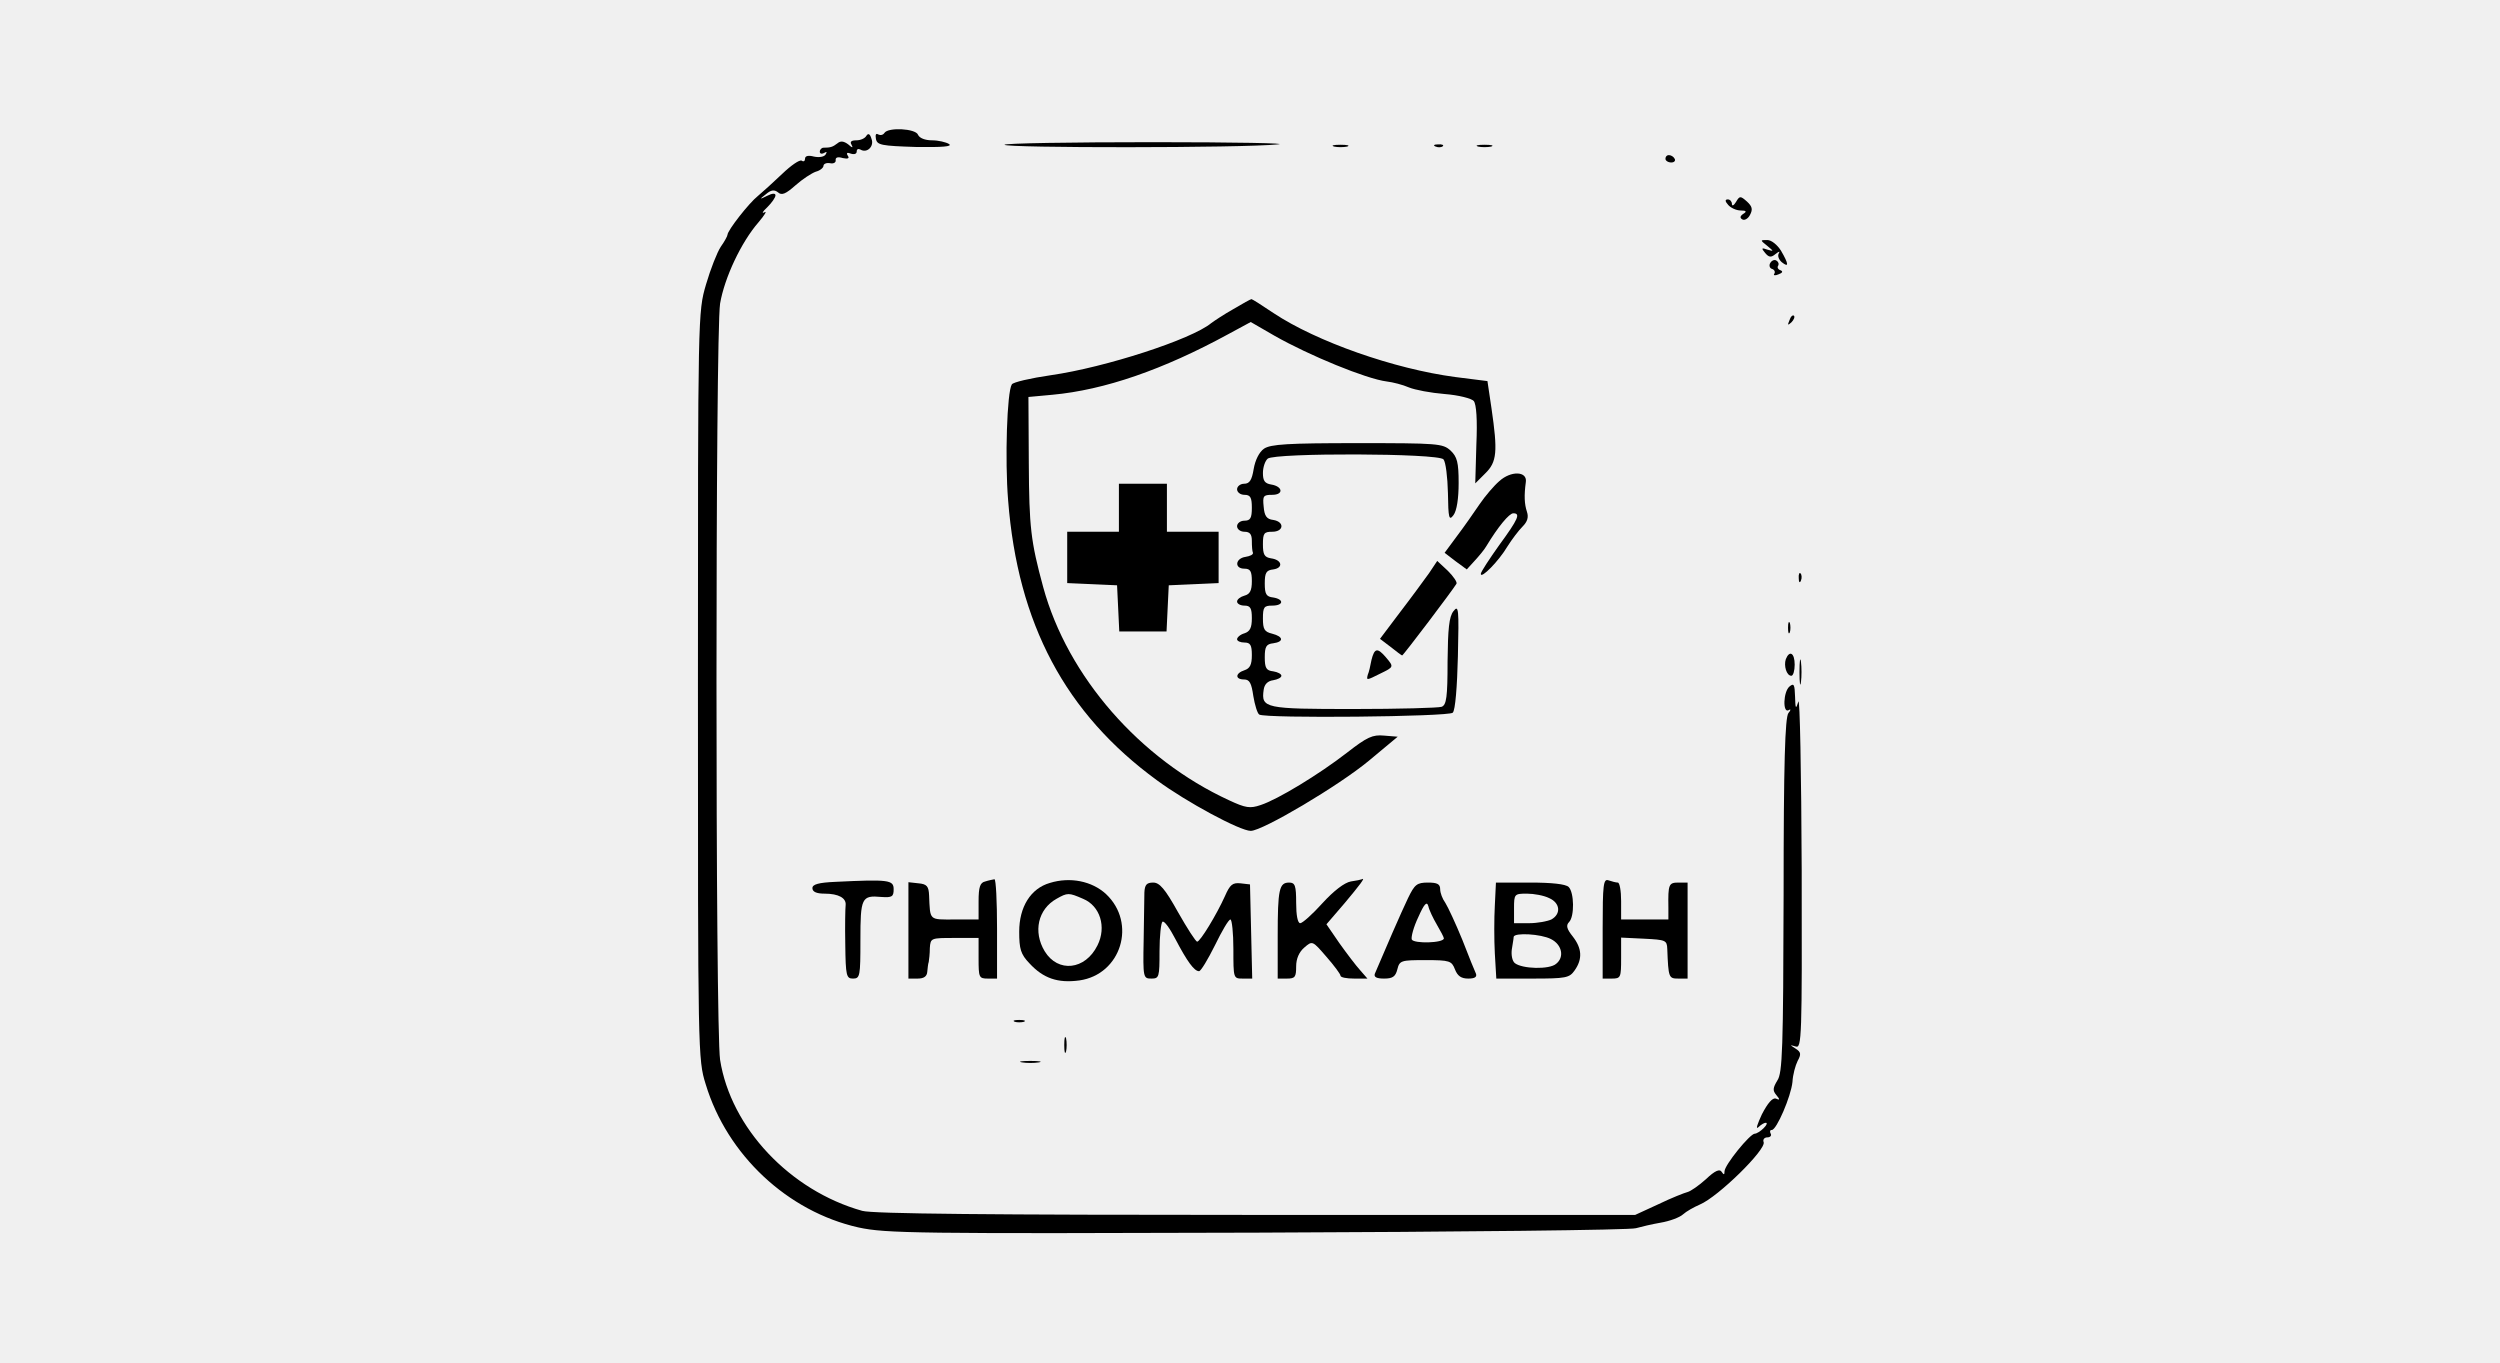
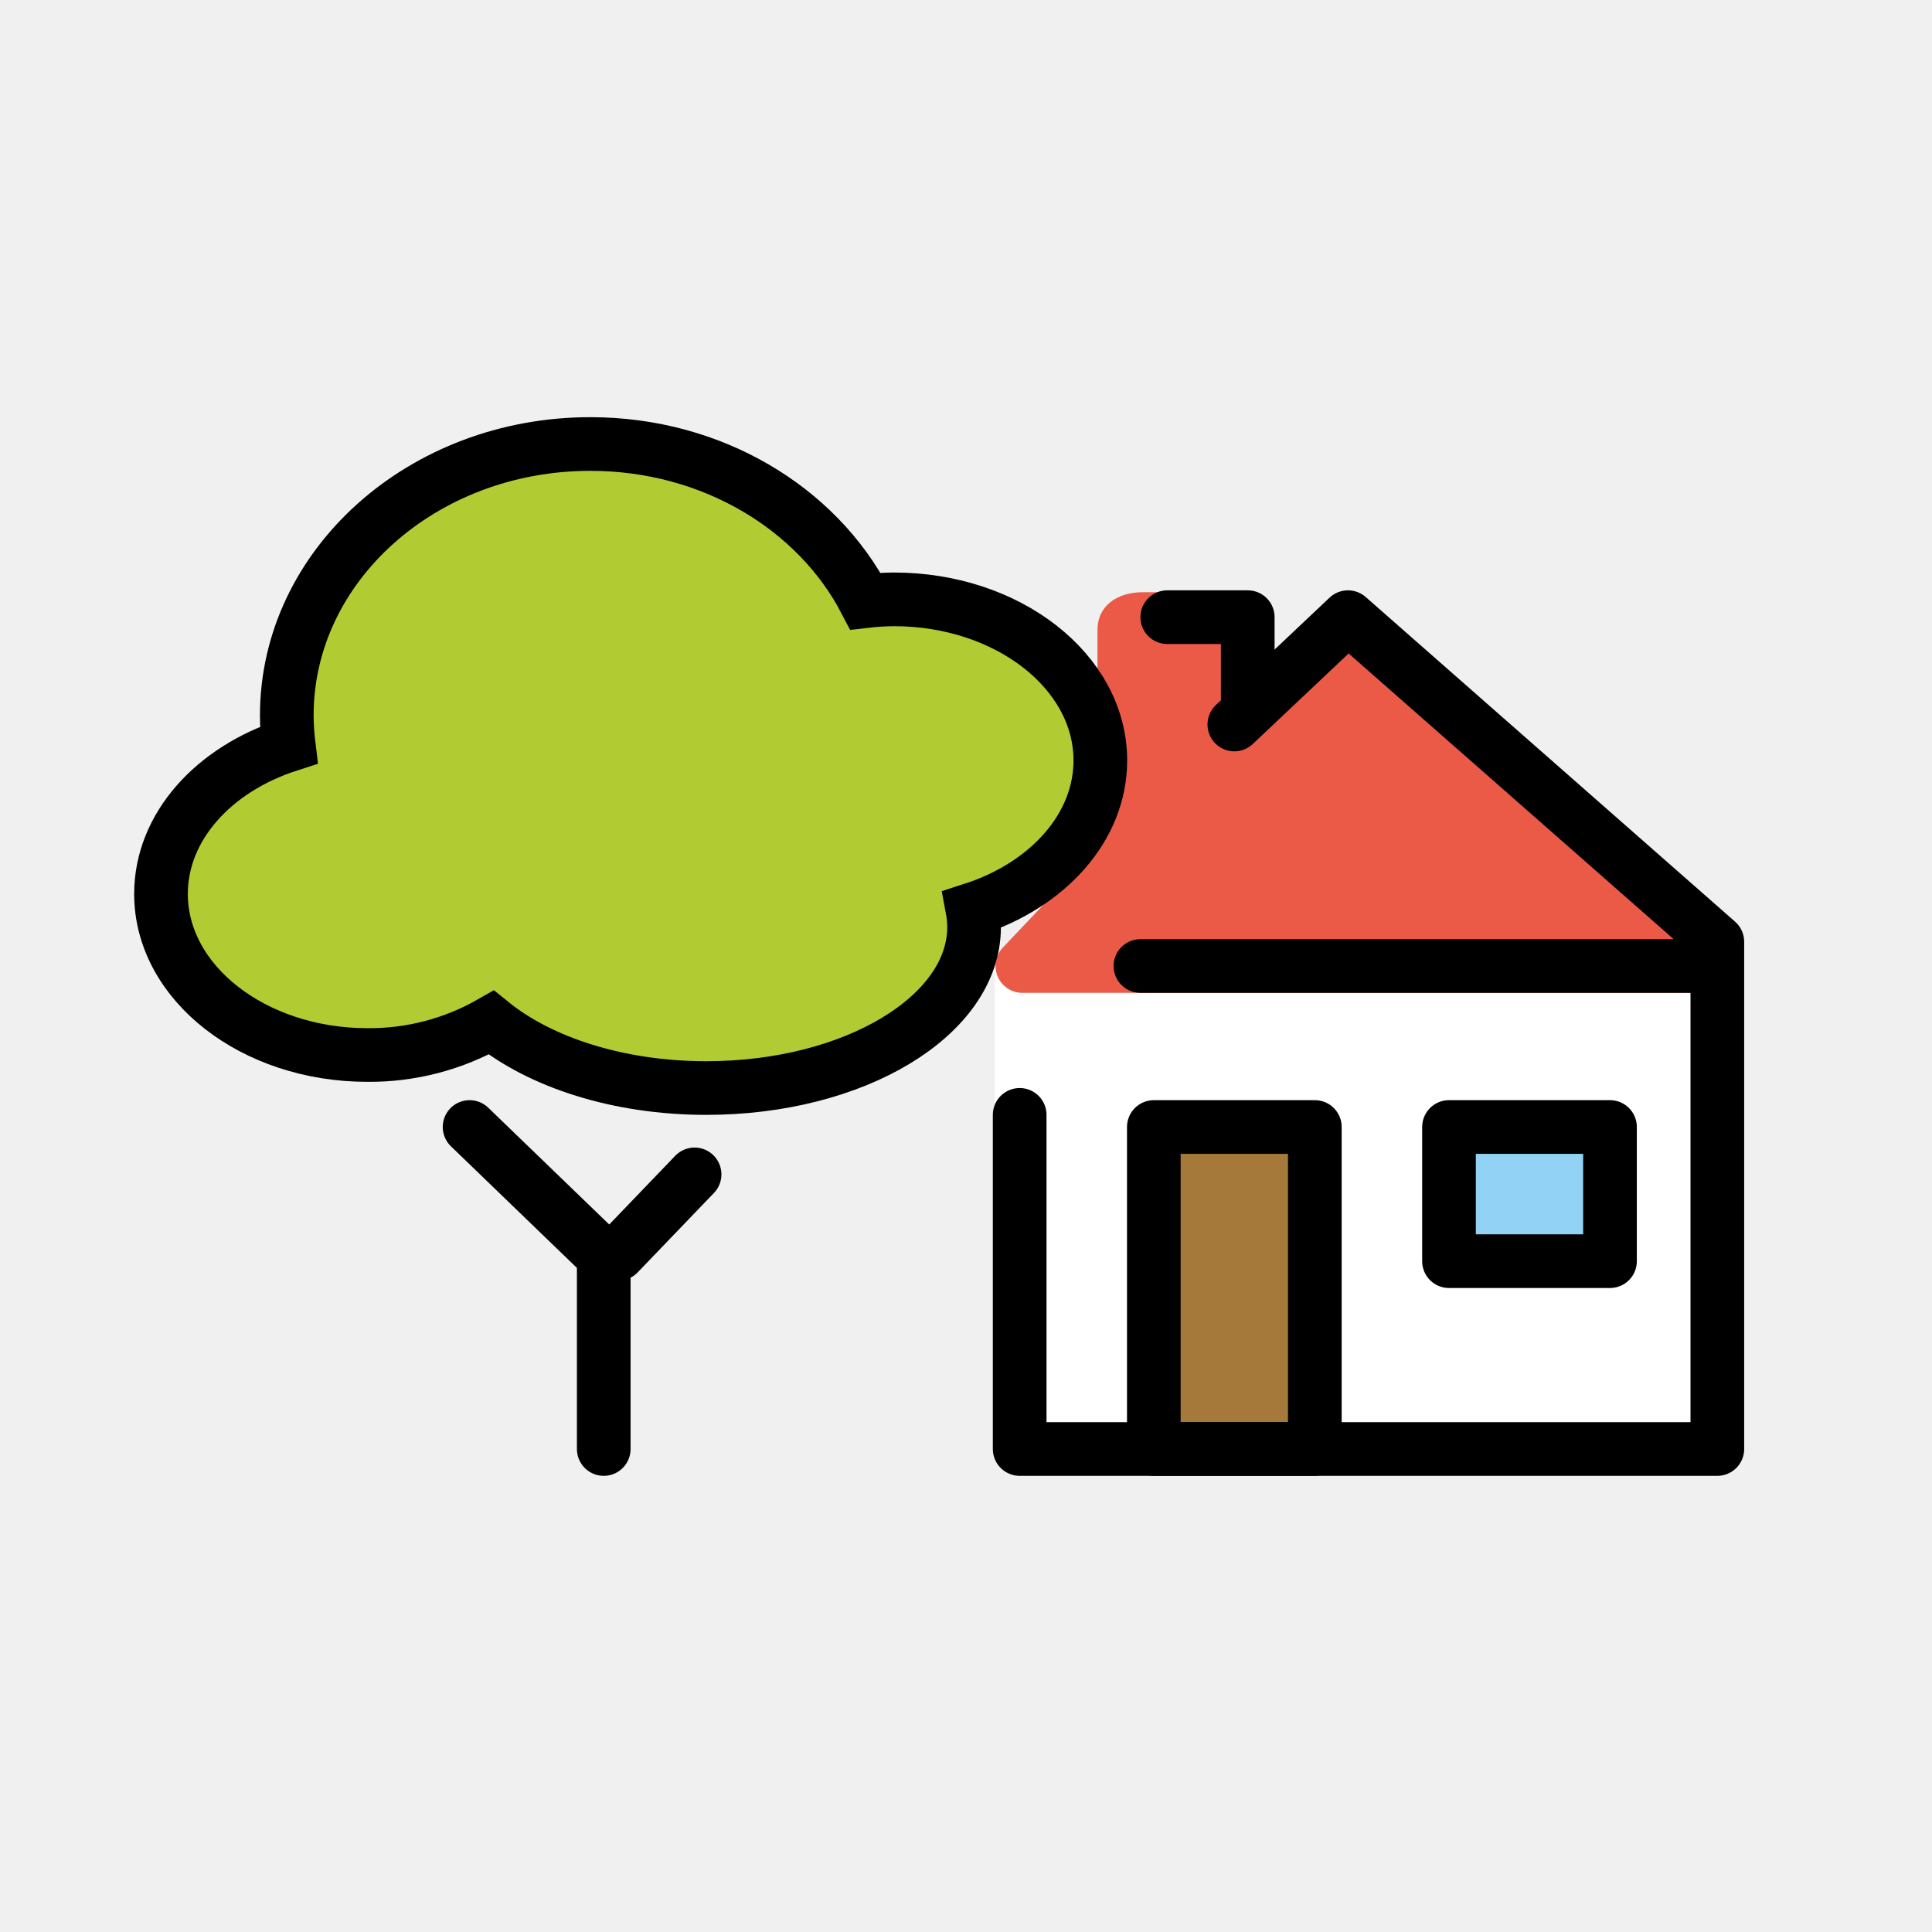
- <svg xmlns="http://www.w3.org/2000/svg" version="1.0" width="677pt" height="369pt" viewBox="0 0 677 369" preserveAspectRatio="xMidYMid meet">
-   <g transform="translate(0,369) scale(0.1,-0.1)" fill="#000000" stroke="none">
-     <path d="M2395 3330 c-4 -6 -11 -7 -17 -4 -6 4 -8 -1 -6 -12 3 -17 15 -19 108 -22 72 -1 100 1 90 8 -8 5 -29 10 -46 10 -19 0 -34 6 -38 15 -6 17 -81 21 -91 5z" />
-     <path d="M2346 3322 c-4 -7 -16 -12 -27 -12 -14 0 -18 -4 -13 -12 5 -9 2 -9 -9 1 -12 9 -21 10 -29 3 -13 -10 -19 -12 -38 -12 -5 0 -10 -5 -10 -11 0 -5 5 -7 12 -3 7 4 8 3 4 -4 -4 -7 -18 -9 -32 -6 -15 4 -24 2 -24 -6 0 -6 -4 -9 -9 -5 -6 3 -29 -13 -53 -36 -24 -23 -53 -49 -66 -60 -23 -18 -82 -93 -82 -105 0 -3 -8 -18 -18 -32 -10 -15 -28 -61 -40 -102 -22 -75 -22 -77 -22 -1086 0 -998 0 -1013 21 -1080 58 -192 222 -345 414 -388 74 -16 156 -17 1080 -14 550 2 1011 7 1025 12 14 4 44 11 67 15 24 4 51 14 60 22 10 9 30 20 46 27 50 21 180 149 173 169 -3 7 2 13 10 13 8 0 12 5 9 10 -3 6 -2 10 3 10 13 0 52 91 56 130 1 20 8 45 14 57 10 18 9 24 -5 33 -17 11 -17 11 0 6 16 -5 17 22 16 477 -1 265 -5 471 -9 457 -7 -22 -8 -20 -9 14 -1 32 -3 37 -15 27 -17 -14 -19 -74 -2 -64 6 4 6 0 -1 -8 -9 -12 -13 -133 -13 -493 -1 -416 -3 -482 -17 -502 -12 -20 -13 -27 -3 -39 11 -13 10 -15 -1 -10 -9 3 -22 -12 -38 -43 -12 -26 -17 -41 -10 -35 19 18 33 16 15 -2 -8 -8 -19 -15 -24 -15 -13 0 -82 -85 -82 -102 0 -10 -2 -10 -8 -1 -5 8 -18 3 -42 -20 -20 -18 -42 -33 -50 -35 -8 -2 -44 -16 -79 -33 l-63 -29 -1027 0 c-718 0 -1038 3 -1066 11 -196 55 -356 225 -385 409 -13 89 -13 1963 0 2048 12 70 57 166 104 220 17 20 24 32 16 27 -8 -4 -5 2 8 14 12 12 22 26 22 32 0 6 -8 6 -22 -1 -22 -11 -22 -10 -4 4 14 12 23 13 33 5 10 -9 21 -4 47 19 19 17 44 33 55 37 12 3 21 11 21 16 0 5 8 9 18 7 9 -2 16 2 15 8 -1 8 6 10 19 6 14 -3 19 -1 14 6 -5 8 -2 10 8 6 9 -3 16 -1 16 6 0 6 4 8 10 5 18 -11 38 9 30 29 -4 14 -9 16 -14 8z" />
-     <path d="M2720 3298 c0 -9 645 -9 740 1 36 3 -116 6 -337 6 -222 0 -403 -3 -403 -7z" />
-     <path d="M3613 3293 c9 -2 25 -2 35 0 9 3 1 5 -18 5 -19 0 -27 -2 -17 -5z" />
-     <path d="M3888 3293 c7 -3 16 -2 19 1 4 3 -2 6 -13 5 -11 0 -14 -3 -6 -6z" />
-     <path d="M4003 3293 c9 -2 25 -2 35 0 9 3 1 5 -18 5 -19 0 -27 -2 -17 -5z" />
-     <path d="M4510 3260 c0 -5 7 -10 16 -10 8 0 12 5 9 10 -3 6 -10 10 -16 10 -5 0 -9 -4 -9 -10z" />
-     <path d="M4701 3143 c-6 -10 -11 -12 -11 -5 0 6 -5 12 -11 12 -8 0 -8 -5 1 -15 7 -8 22 -15 34 -15 15 0 17 -3 7 -9 -9 -6 -10 -11 -3 -15 6 -4 16 2 21 12 8 15 6 23 -8 36 -18 16 -20 16 -30 -1z" />
-     <path d="M4786 3024 c18 -15 18 -15 0 -10 -16 6 -17 4 -6 -9 10 -12 16 -13 28 -3 10 8 13 8 9 2 -4 -7 0 -17 8 -24 20 -16 19 -5 -2 31 -10 16 -26 29 -37 29 -20 0 -20 0 0 -16z" />
-     <path d="M4794 2978 c-4 -6 -2 -14 4 -16 7 -2 10 -8 7 -13 -4 -5 2 -6 11 -2 11 4 13 8 6 11 -7 2 -10 8 -7 12 3 5 1 11 -4 14 -5 4 -13 1 -17 -6z" />
-     <path d="M3340 2853 c-25 -14 -52 -32 -60 -38 -53 -44 -287 -120 -434 -141 -55 -8 -103 -19 -106 -25 -13 -20 -19 -204 -10 -314 26 -334 155 -577 403 -758 80 -59 225 -137 254 -137 32 0 238 122 320 190 l78 65 -37 3 c-31 3 -46 -4 -100 -46 -76 -59 -188 -127 -234 -142 -29 -10 -41 -8 -86 13 -241 111 -437 335 -503 577 -34 125 -38 163 -39 335 l-1 180 65 6 c141 13 300 68 476 164 l61 33 64 -37 c95 -54 249 -117 304 -124 17 -2 44 -9 60 -16 17 -7 60 -15 97 -18 38 -3 73 -12 79 -19 7 -9 10 -51 7 -118 l-3 -105 27 27 c32 31 34 59 17 176 l-11 74 -87 11 c-166 22 -376 96 -492 173 -31 21 -58 38 -60 38 -2 0 -24 -12 -49 -27z" />
-     <path d="M4846 2823 c-6 -14 -5 -15 5 -6 7 7 10 15 7 18 -3 3 -9 -2 -12 -12z" />
-     <path d="M3423 2475 c-13 -9 -24 -31 -28 -55 -5 -30 -11 -40 -26 -40 -10 0 -19 -7 -19 -15 0 -8 9 -15 20 -15 16 0 20 -7 20 -35 0 -28 -4 -35 -20 -35 -11 0 -20 -7 -20 -15 0 -8 9 -15 20 -15 15 0 20 -7 20 -25 0 -14 1 -28 3 -32 1 -5 -8 -9 -20 -11 -28 -4 -31 -32 -3 -32 16 0 20 -7 20 -34 0 -25 -5 -35 -20 -39 -11 -3 -20 -10 -20 -16 0 -6 9 -11 20 -11 16 0 20 -7 20 -34 0 -26 -5 -36 -20 -41 -11 -3 -20 -11 -20 -16 0 -5 9 -9 20 -9 16 0 20 -7 20 -34 0 -26 -5 -36 -20 -41 -25 -8 -26 -25 -1 -25 15 0 20 -10 25 -45 4 -24 11 -47 16 -50 17 -11 513 -6 524 5 7 6 12 71 14 153 3 129 2 140 -12 122 -12 -15 -15 -48 -16 -136 0 -97 -3 -118 -16 -123 -9 -3 -116 -6 -239 -6 -240 0 -250 2 -243 52 2 15 11 24 26 26 12 2 22 7 22 12 0 5 -10 10 -22 12 -19 2 -23 9 -23 38 0 29 4 36 23 38 29 4 28 18 -3 26 -21 5 -25 12 -25 41 0 31 3 35 25 35 31 0 33 17 3 22 -19 2 -23 9 -23 38 0 29 4 36 23 38 28 4 24 26 -6 30 -18 3 -22 10 -22 38 0 30 3 34 25 34 32 0 34 27 3 32 -18 2 -24 11 -26 36 -3 29 -1 32 23 32 32 0 29 23 -3 28 -17 3 -22 10 -22 31 0 16 6 33 13 39 19 16 462 15 476 -2 6 -7 11 -48 12 -91 1 -69 3 -76 15 -60 9 12 14 45 14 87 0 56 -4 71 -22 88 -21 19 -34 20 -253 20 -188 0 -234 -3 -252 -15z" />
-     <path d="M4060 2387 c-14 -12 -38 -40 -53 -62 -15 -22 -42 -61 -61 -86 l-34 -46 30 -23 30 -22 21 23 c12 13 27 31 32 40 32 53 62 89 73 89 20 0 14 -15 -38 -86 -27 -38 -50 -73 -50 -78 0 -15 49 35 72 74 12 19 30 43 41 54 13 13 17 25 12 40 -7 21 -8 44 -3 81 4 29 -40 31 -72 2z" />
-     <path d="M3030 2315 l0 -65 -70 0 -70 0 0 -70 0 -69 68 -3 67 -3 3 -62 3 -63 64 0 64 0 3 63 3 62 68 3 67 3 0 69 0 70 -70 0 -70 0 0 65 0 65 -65 0 -65 0 0 -65z" />
-     <path d="M3870 2138 c-13 -18 -48 -66 -78 -105 l-55 -73 29 -22 c16 -13 30 -23 31 -23 3 0 137 177 147 194 3 4 -8 20 -23 35 l-29 27 -22 -33z" />
-     <path d="M4871 2124 c0 -11 3 -14 6 -6 3 7 2 16 -1 19 -3 4 -6 -2 -5 -13z" />
-     <path d="M4842 1990 c0 -14 2 -19 5 -12 2 6 2 18 0 25 -3 6 -5 1 -5 -13z" />
-     <path d="M3714 1903 c-3 -16 -7 -34 -10 -40 -4 -16 -4 -16 34 3 37 18 37 18 15 44 -23 27 -31 25 -39 -7z" />
-     <path d="M4836 1905 c-6 -18 2 -45 15 -45 5 0 9 14 9 30 0 32 -14 40 -24 15z" />
-     <path d="M4873 1870 c0 -30 2 -43 4 -27 2 15 2 39 0 55 -2 15 -4 2 -4 -28z" />
-     <path d="M2263 1302 c-47 -2 -63 -7 -63 -17 0 -10 11 -15 33 -15 38 0 59 -12 57 -31 -1 -8 -2 -56 -1 -106 1 -86 3 -93 21 -93 19 0 20 7 20 104 0 115 3 122 57 117 29 -2 33 1 33 21 0 25 -13 27 -157 20z" />
-     <path d="M2668 1303 c-14 -3 -18 -15 -18 -54 l0 -49 -65 0 c-70 0 -66 -4 -69 65 -1 25 -6 31 -29 33 l-27 3 0 -130 0 -131 25 0 c17 0 25 6 26 18 1 9 2 22 4 27 1 6 3 22 3 38 2 27 3 27 67 27 l65 0 0 -55 c0 -52 1 -55 25 -55 l25 0 0 135 c0 74 -3 134 -7 134 -5 -1 -16 -3 -25 -6z" />
-     <path d="M2843 1299 c-52 -15 -83 -65 -83 -132 0 -47 4 -61 28 -86 37 -40 76 -54 135 -46 113 16 156 155 72 234 -38 35 -97 47 -152 30z m90 -43 c46 -19 64 -76 39 -126 -33 -67 -107 -75 -143 -16 -32 53 -18 114 32 142 30 17 33 17 72 0z" />
-     <path d="M3658 1303 c-17 -3 -46 -25 -77 -59 -27 -30 -54 -54 -60 -54 -7 0 -11 22 -11 55 0 47 -3 55 -19 55 -27 0 -31 -18 -31 -146 l0 -114 25 0 c22 0 25 4 25 33 0 21 8 39 22 51 22 19 22 19 60 -25 21 -24 38 -47 38 -51 0 -5 17 -8 37 -8 l36 0 -20 23 c-11 12 -36 45 -56 73 l-35 51 49 57 c41 49 58 71 47 65 -2 -1 -15 -4 -30 -6z" />
-     <path d="M4340 1176 l0 -136 25 0 c24 0 25 3 25 55 l0 56 62 -3 c59 -3 62 -4 63 -28 3 -78 4 -80 30 -80 l25 0 0 130 0 130 -25 0 c-26 0 -28 -5 -27 -67 l0 -33 -64 0 -64 0 0 50 c0 28 -4 50 -9 50 -5 0 -16 3 -25 6 -14 5 -16 -10 -16 -130z" />
-     <path d="M3099 1273 c0 -16 -1 -74 -2 -130 -2 -101 -1 -103 21 -103 21 0 22 4 22 74 0 41 4 77 8 80 5 3 20 -18 35 -47 32 -61 51 -87 64 -87 5 0 24 32 43 70 19 39 37 70 42 70 4 0 8 -36 8 -80 0 -79 0 -80 25 -80 l26 0 -3 128 -3 127 -26 3 c-21 2 -28 -3 -42 -35 -23 -51 -67 -123 -75 -123 -4 0 -27 36 -52 80 -35 63 -50 80 -67 80 -18 0 -23 -6 -24 -27z" />
-     <path d="M3813 1258 c-17 -35 -66 -148 -90 -205 -3 -9 5 -13 25 -13 23 0 31 5 36 25 6 24 10 25 76 25 66 0 71 -2 80 -25 7 -18 17 -25 36 -25 17 0 24 4 21 13 -3 6 -20 48 -37 92 -18 44 -39 89 -46 100 -8 11 -14 27 -14 37 0 14 -8 18 -33 18 -30 0 -36 -5 -54 -42z m78 -72 c10 -17 19 -34 19 -37 0 -13 -82 -15 -87 -3 -2 7 5 34 18 61 16 36 23 43 27 29 2 -10 13 -33 23 -50z" />
-     <path d="M4048 1238 c-2 -35 -2 -93 0 -130 l4 -68 98 0 c91 0 100 2 114 22 22 31 20 60 -5 92 -16 20 -19 30 -10 39 15 15 14 80 -1 95 -8 8 -46 12 -105 12 l-92 0 -3 -62z m147 20 c30 -13 33 -43 6 -58 -11 -5 -38 -10 -60 -10 l-41 0 0 40 c0 39 1 40 35 40 19 0 46 -5 60 -12z m5 -111 c30 -15 37 -49 14 -67 -18 -16 -92 -14 -112 2 -7 6 -10 22 -8 37 2 14 5 29 5 34 2 12 74 8 101 -6z" />
-     <path d="M2748 923 c6 -2 18 -2 25 0 6 3 1 5 -13 5 -14 0 -19 -2 -12 -5z" />
-     <path d="M2882 860 c0 -19 2 -27 5 -17 2 9 2 25 0 35 -3 9 -5 1 -5 -18z" />
-     <path d="M2768 813 c12 -2 32 -2 45 0 12 2 2 4 -23 4 -25 0 -35 -2 -22 -4z" />
+ <svg xmlns="http://www.w3.org/2000/svg" id="emoji" viewBox="0 0 72 72" version="1.1">
+   <g id="color">
+     <rect x="37.075" y="36.053" width="26.884" height="18.114" fill="#FFFFFF" />
+     <polygon fill="#EA5A47" stroke="#EA5A47" stroke-linecap="round" stroke-linejoin="round" stroke-miterlimit="10" stroke-width="2" points="50.235,23.2 38.1,36 63.5,36" />
+     <path fill="#EA5A47" d="M47.3,26l-6.4,6.059v-8.573c0-0.931,0.755-1.416,1.686-1.416h3.028 c0.931,0,1.686,0.485,1.686,1.416C47.3,23.486,47.3,26,47.3,26z" />
+     <rect x="43" y="42" width="6" height="12" fill="#A57939" />
+     <rect x="54" y="42" width="6" height="5" fill="#92D3F5" />
+     <path fill="#B1CC33" d="M41.006,28.339c0-3.312-3.445-6.003-7.694-6.003c-0.355,0.003-0.71,0.025-1.062,0.066 c-1.8-3.455-5.707-5.855-10.25-5.855c-6.248,0-11.312,4.529-11.312,10.114c0.001,0.369,0.025,0.738,0.07,1.104 C7.966,28.666,6,30.81,6,33.314c0,3.312,3.445,6.003,7.694,6.003c1.615,0.014,3.206-0.402,4.614-1.207 c1.818,1.477,4.726,2.438,8.015,2.438c5.511,0,9.978-2.688,9.978-6.003c-0.001-0.219-0.021-0.438-0.061-0.653 C39.036,32.99,41.006,30.845,41.006,28.339z" />
+   </g>
+   <g id="hair" />
+   <g id="skin" />
+   <g id="skin-shadow" />
+   <g id="line">
+     <polyline fill="none" stroke="#000000" stroke-linecap="round" stroke-linejoin="round" stroke-miterlimit="10" stroke-width="2" points="46,27 50.235,23 64,35.098 64,54 38,54 38,41.548" />
+     <rect x="43" y="42" width="6" height="12" fill="none" stroke="#000000" stroke-linecap="round" stroke-linejoin="round" stroke-miterlimit="10" stroke-width="2" />
+     <rect x="54" y="42" width="6" height="5" fill="none" stroke="#000000" stroke-linecap="round" stroke-linejoin="round" stroke-miterlimit="10" stroke-width="2" />
+     <polyline fill="none" stroke="#000000" stroke-linecap="round" stroke-linejoin="round" stroke-miterlimit="10" stroke-width="2" points="43.5,23 46.5,23 46.5,26" />
+     <path fill="none" stroke="#000000" stroke-miterlimit="10" stroke-width="2" d="M31.245,39.34" />
+     <polyline fill="none" stroke="#000000" stroke-linecap="round" stroke-linejoin="round" stroke-width="2" points="22.5,54 22.5,46.827 17.5,42" />
+     <line x1="23.041" x2="25.885" y1="46.727" y2="43.766" fill="none" stroke="#000000" stroke-linecap="round" stroke-linejoin="round" stroke-width="2" />
+     <path fill="none" stroke="#000000" stroke-linecap="round" stroke-miterlimit="10" stroke-width="2" d="M41.006,28.339 c0-3.312-3.445-6.003-7.694-6.003c-0.355,0.003-0.71,0.025-1.062,0.066c-1.8-3.455-5.707-5.855-10.25-5.855 c-6.248,0-11.312,4.529-11.312,10.114c0.001,0.369,0.025,0.738,0.07,1.104C7.966,28.666,6,30.81,6,33.314 c0,3.312,3.445,6.003,7.694,6.003c1.615,0.014,3.206-0.402,4.614-1.207c1.818,1.477,4.726,2.438,8.015,2.438 c5.511,0,9.978-2.688,9.978-6.003c-0.001-0.219-0.021-0.438-0.061-0.653 C39.036,32.99,41.006,30.845,41.006,28.339z" />
+     <line x1="63.5" x2="42.5" y1="36" y2="36" fill="none" stroke="#000000" stroke-linecap="round" stroke-linejoin="round" stroke-miterlimit="10" stroke-width="2" />
  </g>
</svg>
